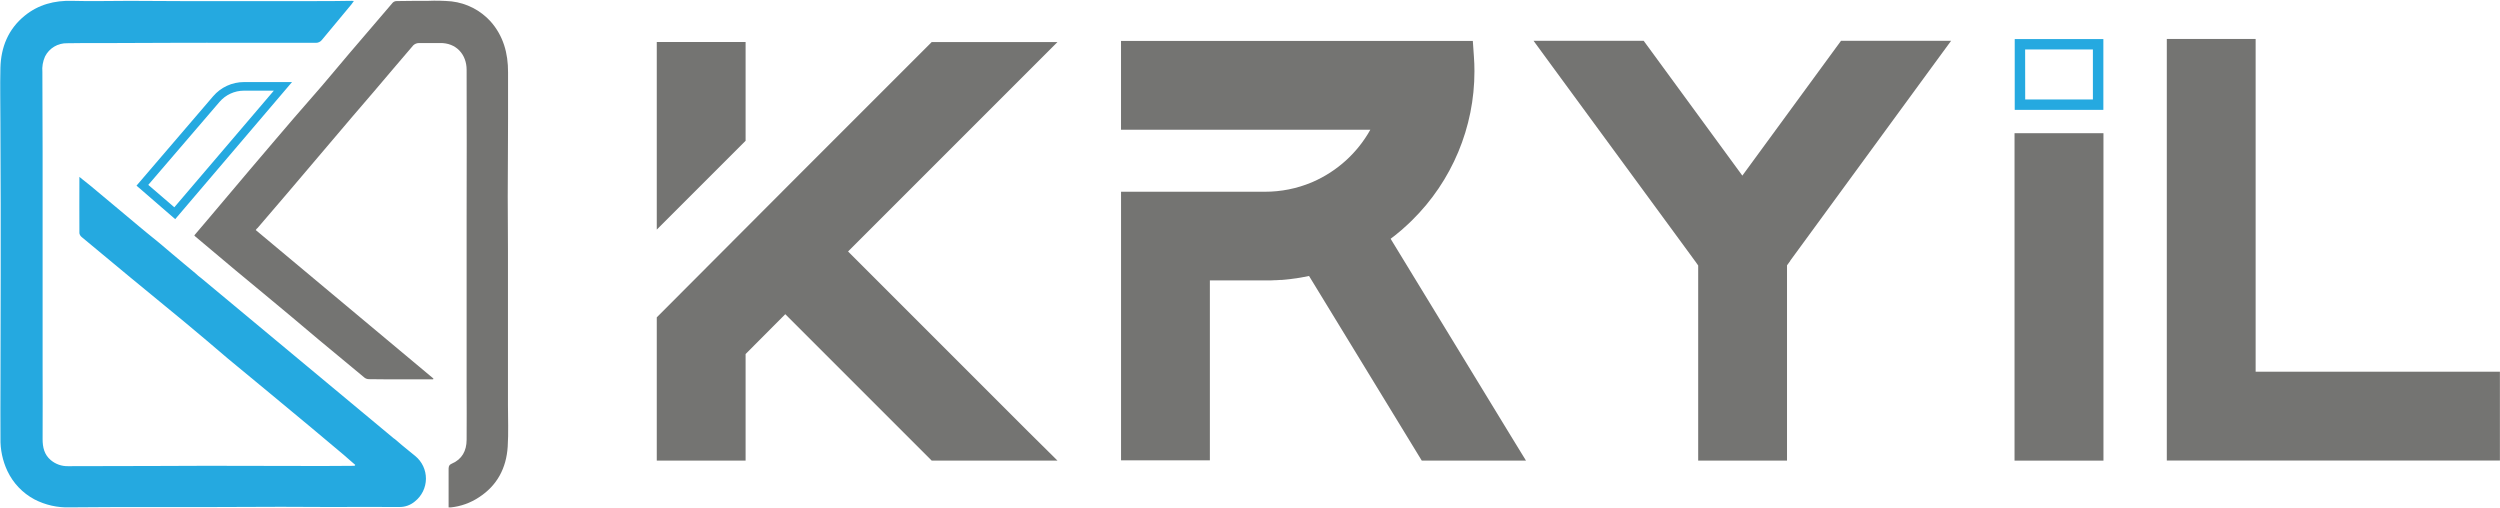
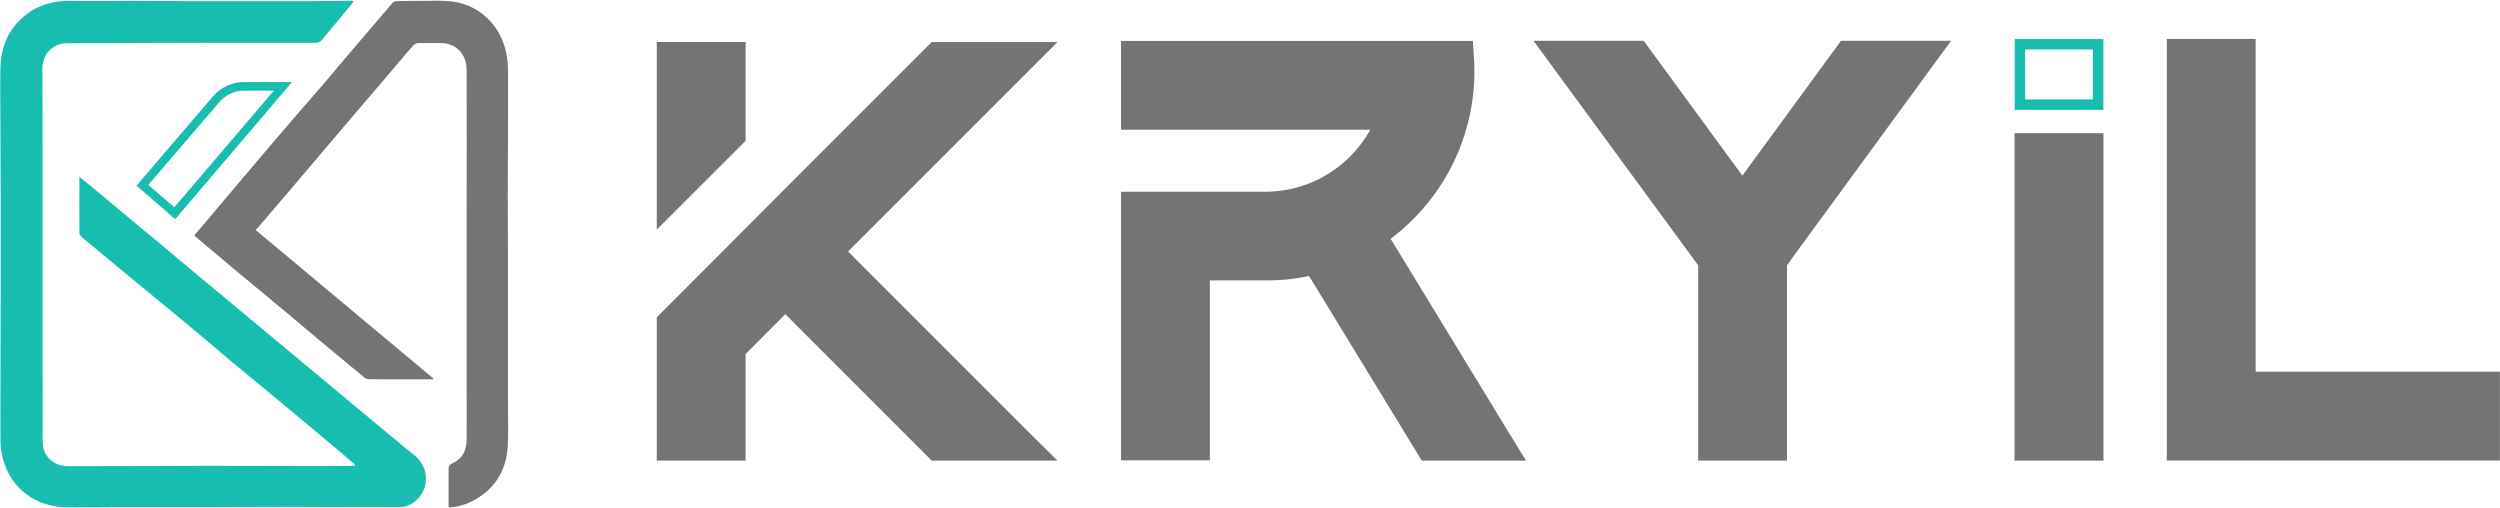
<svg xmlns="http://www.w3.org/2000/svg" id="Layer_1" data-name="Layer 1" viewBox="245.97 304.48 788.06 160.04">
  <defs>
-     <style>.cls-1{fill:#25a9e0;}.cls-2{fill:#747472;}</style>
+     <style>.cls-1{fill:#17beb0;}.cls-2{fill:#747472;}</style>
  </defs>
  <path class="cls-1" d="M376.74,462.55a7.38,7.38,0,0,1-4.83,1.75c-7.35-.06-14.7,0-22.06,0-5.1,0-10.2-.06-15.29-.06-7.7,0-15.4.06-23.09.08-6.37,0-12.75,0-19.1,0-8.14,0-16.26,0-24.39.09a22.57,22.57,0,0,1-11.17-2.52,19.67,19.67,0,0,1-8.51-8.95,23.08,23.08,0,0,1-2.18-10.32c0-5.67-.05-11.33,0-17q0-17.1.07-34.19,0-11.42,0-22.8c0-8.49-.08-17-.09-25.44,0-5.75-.14-11.51,0-17.28.16-6.55,2.46-12.25,7.65-16.47,4.34-3.53,9.38-4.84,14.95-4.69,6,.17,12.08,0,18.12,0,5.51,0,11,.08,16.54.08,7.56,0,15.13,0,22.68,0,6.12,0,12.24,0,18.36,0,4.13,0,8.28,0,12.41-.09.17,0,.34,0,.71.05-.3.42-.51.75-.76,1.06-3.1,3.73-6.22,7.46-9.3,11.19a2.38,2.38,0,0,1-2.08.94c-7.7,0-15.41,0-23.12,0-7.39,0-14.77-.05-22.16,0l-21.22.08c-3.89,0-7.8-.05-11.71.05a7.61,7.61,0,0,0-7,4.16,10,10,0,0,0-.84,4.94c0,8.34.05,16.68.07,25,0,5.78,0,11.55,0,17.32v31.35q0,9.62,0,19.22c0,7.59.06,15.19,0,22.78,0,2.6.51,4.9,2.58,6.64a8.13,8.13,0,0,0,5.43,1.91l27.66-.06c5.34,0,10.69-.06,16-.06,10.94,0,21.88.06,32.82.06,4.4,0,8.8,0,13.2-.05.23,0,.49,0,.72-.05a1.58,1.58,0,0,0,.15-.24c-1.21-1-2.4-2.12-3.62-3.15q-5-4.2-10-8.39-6.56-5.46-13.13-10.9l-13.42-11.09Q311,411.68,304.17,406q-8.62-7.1-17.26-14.19-7.61-6.27-15.18-12.6A2,2,0,0,1,271,378c-.05-5.84,0-11.68,0-17.77l.89.73c.87.7,1.7,1.36,2.51,2,2.4,2,4.81,4,7.19,6,2.76,2.3,5.5,4.61,8.24,6.9l2.22,1.84c1.37,1.14,2.76,2.22,4.13,3.36,2.57,2.15,5.08,4.33,7.65,6.45l3.77,3.14a16.92,16.92,0,0,0,1.78,1.49l60.9,50.68,0-.06c.83.72,1.67,1.43,2.5,2.13,1.34,1.14,2.73,2.2,4.08,3.33A9.19,9.19,0,0,1,376.74,462.55Z" />
  <path class="cls-2" d="M326.59,377l56,46.8-.09.26h-9.43c-3.62,0-7.24,0-10.85-.06a2.28,2.28,0,0,1-1.32-.45q-7.29-6-14.53-12.05c-2.78-2.32-5.52-4.68-8.31-7-5.94-5-11.9-9.86-17.84-14.81-4.25-3.55-8.48-7.13-12.72-10.69-.08-.07-.13-.16-.28-.33,1.34-1.56,2.69-3.13,4-4.7l13.67-16.18c2.66-3.14,5.31-6.28,8-9.4,3.84-4.48,7.66-9,11.56-13.4s7.7-9.07,11.57-13.6c4.59-5.36,9.16-10.74,13.77-16.09a1.75,1.75,0,0,1,1.18-.48c3.29-.05,6.59-.08,9.89-.07a56.28,56.28,0,0,1,7.47.17,19.67,19.67,0,0,1,12.31,6.35c4,4.54,5.51,10,5.48,16,0,4.85,0,9.71,0,14.56,0,8.19-.09,16.37-.1,24.56,0,5.69.06,11.38.07,17.07q0,11,0,21.93,0,13.35,0,26.7c0,4.4.2,8.81-.08,13.18-.43,6.73-3.3,12.26-9.11,16a19.67,19.67,0,0,1-8.84,3.16,5,5,0,0,1-.68,0v-4.73c0-2.34,0-4.69,0-7,0-.84-.08-1.6,1-2.06,3.25-1.39,4.65-4.06,4.68-7.47.06-5.59,0-11.19,0-16.78q0-15.69,0-31.36,0-11,0-22c0-15.52.08-31,0-46.56,0-4.79-3.26-8.55-8.44-8.42-2.21.05-4.43-.05-6.64,0a2.65,2.65,0,0,0-1.73.71c-4.14,4.8-8.21,9.65-12.32,14.47-2.32,2.73-4.69,5.42-7,8.16q-10.15,11.93-20.28,23.88c-3.15,3.7-6.32,7.37-9.47,11.06C327,376.44,326.8,376.67,326.59,377Z" />
  <path class="cls-1" d="M301.2,373.56,289,363l24.15-28.17a12.8,12.8,0,0,1,9.73-4.48h0l15.14,0Zm-8.49-10.8,8.21,7.06,31.37-36.76-9.41,0h0a10.16,10.16,0,0,0-7.72,3.55Z" />
  <path class="cls-2" d="M579.32,449.68H539.67l-1.54-1.54-44.62-44.62L481,416.08v33.6h-28V404.52L498,359.4l0,0,41.65-41.65H579.3l-9,9-57,57,57,57ZM481,348.86l-28,28V317.72h28Z" />
  <path class="cls-2" d="M727,449.68H694.15l-1.54-2.52-34-55.69c-.86.19-1.73.35-2.57.5l-1,.16-.48.08h-.05l-1.27.17-.57.08-1.33.14-1.4.13-.22,0h-.29l-1.29.08h-.39l-1,.05h-19.4v56.73h-28V364.92h45.35a37.89,37.89,0,0,0,14.7-2.93l.4-.17a38.35,38.35,0,0,0,18.13-16.44H599.34v-28h110.9l.34,4.89c.12,1.56.17,3.13.17,4.66a65.85,65.85,0,0,1-19.67,47c-.87.86-1.7,1.63-2.53,2.36l-.85.76-.15.12c-.36.31-.73.61-1.11.92l-.83.68-.47.36-.15.11-.66.51,37.78,61.95Z" />
  <path class="cls-2" d="M861,317.35l-6.12,8.35-43.24,59.12-1.31,1.79-.05.07,0,.06h0l-1,1.38v61.55h-28V388.17l-1-1.42h0l-.06-.06-.05-.07-1.3-1.79L735.5,325.7l-6.11-8.35H764.1l1.58,2.15,29.52,40.34,29.52-40.34,1.58-2.15Z" />
  <path class="cls-1" d="M909,339.11H881.06V316.79H909Zm-24.64-3.28H905.7V320.07H884.34Z" />
  <rect class="cls-2" x="881" y="346.47" width="28.03" height="103.21" />
  <path class="cls-2" d="M1034,421.65v28H929V316.76h28V421.65Z" />
</svg>
